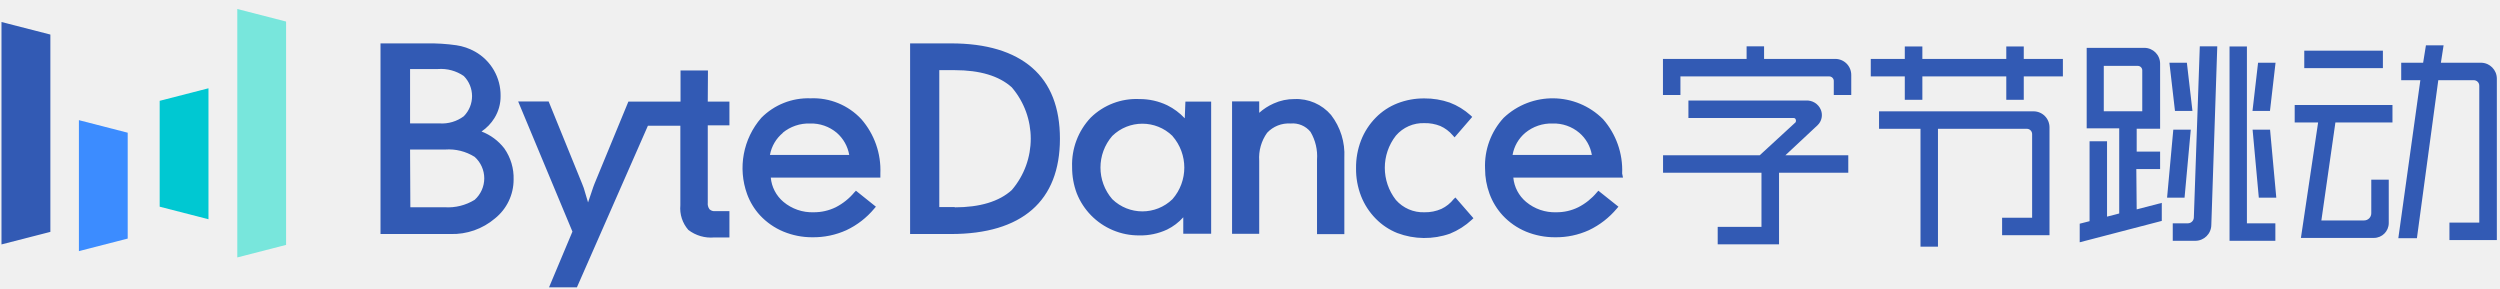
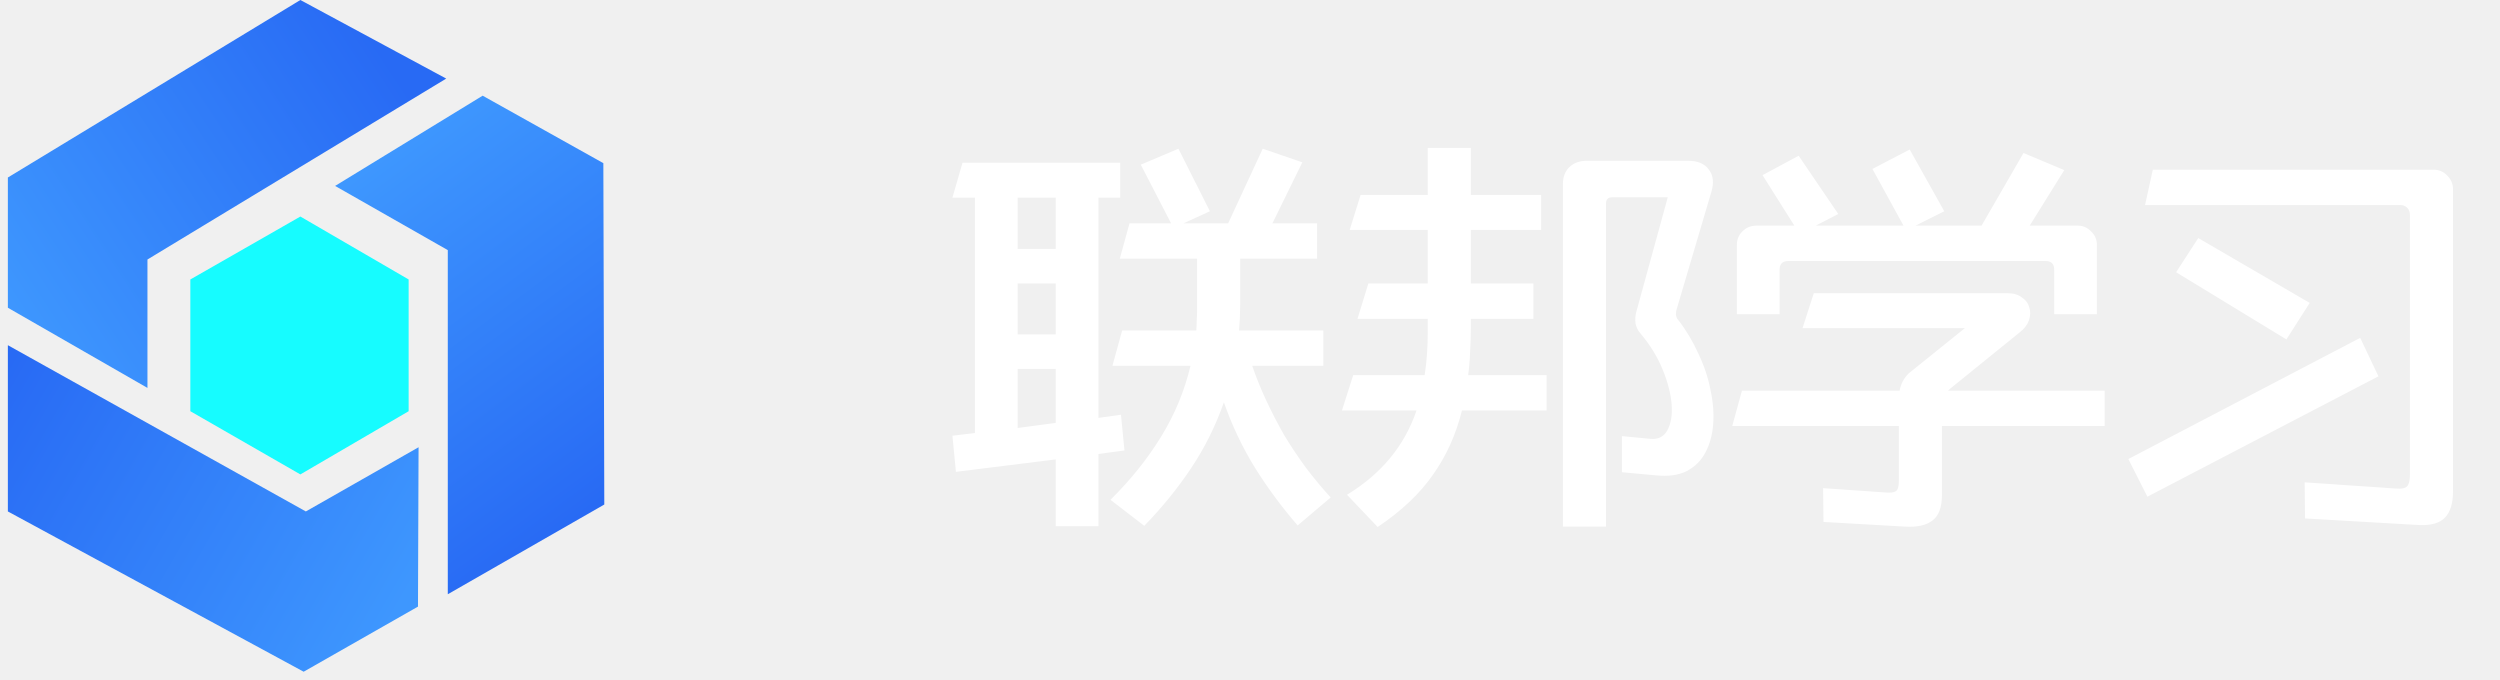
- <svg xmlns="http://www.w3.org/2000/svg" viewBox="0 0 8885 1024" width="208" height="24">
+ <svg xmlns="http://www.w3.org/2000/svg" width="103" height="28" viewBox="0 0 103 28" fill="none">
+   <path d="M46.328 18.56L45.256 18.704V21.68H43.496V18.928L39.384 19.44L39.24 17.952L40.168 17.84V8.144H39.24L39.656 6.704H46.152V8.144H45.256V17.216L46.184 17.088L46.328 18.56ZM48.552 6.128L49.848 8.704L48.76 9.2H50.6L52.024 6.128L53.656 6.688L52.424 9.2H54.264V10.656H51.096V12.512C51.096 12.896 51.08 13.264 51.048 13.616H54.52V15.072H51.592C51.752 15.541 51.944 16.016 52.168 16.496C52.392 16.976 52.637 17.451 52.904 17.92C53.181 18.379 53.48 18.827 53.8 19.264C54.131 19.701 54.472 20.112 54.824 20.496L53.464 21.648C52.824 20.912 52.243 20.128 51.72 19.296C51.197 18.453 50.765 17.547 50.424 16.576C50.083 17.547 49.635 18.448 49.08 19.28C48.525 20.112 47.88 20.907 47.144 21.664L45.752 20.592C46.573 19.781 47.267 18.917 47.832 18C48.397 17.083 48.803 16.107 49.048 15.072H45.832L46.232 13.616H49.288C49.299 13.477 49.304 13.344 49.304 13.216C49.315 13.077 49.32 12.939 49.32 12.8V10.656H46.136L46.536 9.2H48.248L47 6.784L48.552 6.128ZM41.928 17.632L43.496 17.424V15.2H41.928V17.632ZM41.928 10.256H43.496V8.144H41.928V10.256ZM41.928 13.776H43.496V11.68H41.928V13.776ZM66.424 8.128C66.253 8.128 66.168 8.213 66.168 8.384V21.696H64.392V7.584C64.392 7.285 64.483 7.051 64.664 6.88C64.845 6.709 65.085 6.624 65.384 6.624H69.544C69.949 6.624 70.237 6.747 70.408 6.992C70.589 7.227 70.621 7.536 70.504 7.92L69.08 12.736C69.059 12.789 69.048 12.864 69.048 12.96C69.059 13.056 69.091 13.131 69.144 13.184C69.475 13.611 69.752 14.075 69.976 14.576C70.211 15.067 70.376 15.563 70.472 16.064C70.579 16.555 70.616 17.024 70.584 17.472C70.552 17.909 70.445 18.299 70.264 18.64C70.093 18.971 69.837 19.227 69.496 19.408C69.155 19.579 68.728 19.637 68.216 19.584L66.824 19.456V17.968L67.992 18.08C68.312 18.112 68.547 17.995 68.696 17.728C68.845 17.451 68.904 17.099 68.872 16.672C68.84 16.235 68.717 15.755 68.504 15.232C68.291 14.709 67.987 14.213 67.592 13.744C67.485 13.627 67.416 13.488 67.384 13.328C67.363 13.168 67.373 13.008 67.416 12.848L68.712 8.128H66.424ZM60.6 6.096V8.032H63.496V9.472H60.6V11.68H63.176V13.136H60.6V13.44C60.6 13.803 60.589 14.155 60.568 14.496C60.557 14.827 60.531 15.147 60.488 15.456H63.72V16.912H60.232C59.987 17.904 59.587 18.789 59.032 19.568C58.488 20.347 57.731 21.061 56.76 21.712L55.496 20.384C56.915 19.52 57.869 18.363 58.36 16.912H55.288L55.752 15.456H58.696C58.739 15.179 58.771 14.891 58.792 14.592C58.813 14.293 58.824 13.979 58.824 13.648V13.136H55.928L56.376 11.68H58.824V9.472H55.608L56.056 8.032H58.824V6.096H60.6ZM80.008 20.384C80.008 20.896 79.88 21.248 79.624 21.44C79.368 21.643 78.984 21.728 78.472 21.696L75.128 21.504L75.112 20.112L77.656 20.288C77.88 20.309 78.029 20.293 78.104 20.24C78.189 20.187 78.232 20.053 78.232 19.84V17.552H71.368L71.768 16.096H78.264C78.317 15.808 78.445 15.568 78.648 15.376L80.952 13.52H74.264L74.728 12.08H82.712C82.957 12.08 83.155 12.139 83.304 12.256C83.464 12.363 83.565 12.501 83.608 12.672C83.661 12.832 83.656 13.008 83.592 13.2C83.528 13.381 83.4 13.547 83.208 13.696L80.344 16.016C80.323 16.037 80.307 16.053 80.296 16.064C80.285 16.064 80.275 16.075 80.264 16.096H86.712V17.552H80.008V20.384ZM74.104 6.416L75.736 8.816L74.808 9.296H78.424L77.144 6.96L78.68 6.16L80.104 8.704L78.92 9.296H81.64L83.368 6.304L85.048 7.008L83.624 9.296H85.608C85.821 9.296 86.003 9.376 86.152 9.536C86.312 9.685 86.392 9.867 86.392 10.08V12.944H84.632V11.104C84.632 10.869 84.509 10.752 84.264 10.752H73.688C73.443 10.752 73.32 10.869 73.32 11.104V12.944H71.56V10.08C71.56 9.867 71.635 9.685 71.784 9.536C71.944 9.376 72.136 9.296 72.36 9.296H73.928L72.616 7.216L74.104 6.416ZM88.376 8.448L88.696 6.992H100.264C100.488 6.992 100.675 7.072 100.824 7.232C100.984 7.392 101.064 7.579 101.064 7.792V20.24C101.064 20.731 100.957 21.088 100.744 21.312C100.531 21.547 100.173 21.653 99.672 21.632L94.968 21.36L94.952 19.872L98.712 20.128C98.947 20.149 99.101 20.117 99.176 20.032C99.251 19.947 99.288 19.797 99.288 19.584V8.848C99.288 8.731 99.251 8.635 99.176 8.56C99.101 8.485 99.005 8.448 98.888 8.448H88.376ZM97.992 15.504L88.472 20.464L87.688 18.912L97.24 13.92L97.992 15.504ZM90.568 9.808L95.16 12.48L94.2 13.984L89.656 11.216L90.568 9.808Z" fill="white" />
+   <path fill-rule="evenodd" clip-rule="evenodd" d="M12.375 8.921L7.842 11.514V16.942L12.375 19.546L16.836 16.942V11.514L12.375 8.921Z" fill="#16FCFF" />
+   <path fill-rule="evenodd" clip-rule="evenodd" d="M6.075 15.982V10.691L18.384 3.238L12.375 0L0.324 7.313V12.679L6.075 15.982Z" fill="url(#paint0_linear)" />
+   <path fill-rule="evenodd" clip-rule="evenodd" d="M17.245 18.426L12.601 21.072L0.324 14.222L0.324 21.072L12.511 27.675L17.221 24.992L17.245 18.426Z" fill="url(#paint1_linear)" />
+   <path fill-rule="evenodd" clip-rule="evenodd" d="M13.806 7.66L18.449 10.305V24.483L24.897 20.786L24.858 6.722L19.885 3.942L13.806 7.66Z" fill="url(#paint2_linear)" />
  <defs>
-     <style />
+     <linearGradient id="paint0_linear" x1="16" y1="2.5" x2="-8.03617e-06" y2="13" gradientUnits="userSpaceOnUse">
+       <stop stop-color="#286AF4" />
+       <stop offset="0.98" stop-color="#3E97FE" />
+     </linearGradient>
+     <linearGradient id="paint1_linear" x1="2.69141e-06" y1="15.5" x2="16.5" y2="25" gradientUnits="userSpaceOnUse">
+       <stop stop-color="#286AF4" />
+       <stop offset="1" stop-color="#3E97FE" />
+     </linearGradient>
+     <linearGradient id="paint2_linear" x1="25" y1="20.5" x2="15" y2="7" gradientUnits="userSpaceOnUse">
+       <stop stop-color="#286AF4" />
+       <stop offset="1" stop-color="#3E97FE" />
+     </linearGradient>
  </defs>
-   <path d="M1711.401 466.746a158.225 158.225 0 0045.915-47.897 145.333 145.333 0 0021.801-77.956 178.01 178.01 0 00-91.169-158.225 192.578 192.578 0 00-66.064-22.462 664.279 664.279 0 00-104.382-6.606H1352.34v677.492h248.402a233.208 233.208 0 00158.555-55.495 176.723 176.723 0 0066.065-137.744 182.999 182.999 0 00-33.033-110.988 185.972 185.972 0 00-80.929-60.12zm-63.091-54.173a129.486 129.486 0 01-85.884 25.435h-105.043V244.769h99.097a143.03 143.03 0 0191.83 24.774 101.74 101.74 0 010 143.03zm-190.927 118.255h124.862a173.42 173.42 0 01104.712 26.096 102.4 102.4 0 010 152.609 180.686 180.686 0 01-107.024 26.426h-121.559l-.99-205.13zm1058.684-281.104h-97.445v110.658H2233.31l-120.568 292.335c-1.982 4.955-5.946 15.526-11.561 33.033-3.303 9.91-6.937 21.47-11.231 33.032-3.964-13.543-7.267-25.435-10.57-35.345a202.62 202.62 0 00-10.57-31.05l-118.917-292.335h-108.346l192.909 462.451-83.242 198.194h99.097l252.367-574.431h115.282v282.756a116.637 116.637 0 0028.408 87.535 132.129 132.129 0 0092.16 26.757h53.843v-93.482h-50.87a25.105 25.105 0 01-19.82-6.606 33.032 33.032 0 01-6.276-23.783V444.945h76.966v-84.563h-76.966l.661-110.658zm364.676 99.097a234.265 234.265 0 00-175.07 69.367 271.855 271.855 0 00-50.54 270.865 225.94 225.94 0 0046.245 75.974 239.814 239.814 0 0082.911 57.476 266.57 266.57 0 00103.06 20.15 284.077 284.077 0 00120.568-25.105 289.363 289.363 0 0099.097-76.634l5.946-6.937-71.02-56.816-5.615 5.946a211.406 211.406 0 01-66.064 52.852 175.732 175.732 0 01-78.287 17.837A158.885 158.885 0 012784.29 716.8a127.835 127.835 0 01-44.924-86.214h389.45v-14.534a275.82 275.82 0 00-67.716-193.24 233.208 233.208 0 00-180.356-73.991zm-99.097 122.55a145.342 145.342 0 0197.115-33.033 140.717 140.717 0 0195.133 33.032 134.441 134.441 0 0144.263 78.617h-281.765a132.129 132.129 0 0146.245-78.617h-.99zm886.256-231.557c-66.065-57.146-162.519-86.214-288.041-86.214h-145.342v677.492h145.342c125.522 0 222.307-29.069 288.04-86.215C3733.637 687.732 3767 602.508 3767 492.511s-32.702-195.22-99.097-252.697zm-274.828 495.484h-54.834V248.733h54.834c89.517 0 157.894 20.48 202.818 61.11a280.741 280.741 0 010 365.006c-44.924 40.96-113.962 61.44-202.818 61.44v-.99zm817.548-315.458a217.815 217.815 0 00-62.1-46.245 226.238 226.238 0 00-99.097-22.132 231.292 231.292 0 00-173.09 66.065 242.49 242.49 0 00-66.064 175.731 260.658 260.658 0 0016.516 93.151 236.775 236.775 0 00128.297 131.04c29.63 12.519 61.506 18.828 93.68 18.596a222.01 222.01 0 0099.097-20.81 187.755 187.755 0 0057.476-43.602V830.1h99.097V360.38h-91.5l-2.312 59.459zm-43.603 63.092a170.678 170.678 0 010 224.289 153.6 153.6 0 01-214.049 0 171.503 171.503 0 010-224.62 153.27 153.27 0 01214.05 0v.33zm433.714-131.469a175.434 175.434 0 00-74.323 15.856 195.518 195.518 0 00-51.2 33.032v-40.63h-96.454v470.71h96.454V570.467a152.675 152.675 0 0128.078-99.097 104.844 104.844 0 0183.571-33.032 81.26 81.26 0 0170.69 29.73c17.672 29.893 25.765 64.478 23.122 99.096v264.258h97.115V559.897a228.583 228.583 0 00-47.236-151.949 161.924 161.924 0 00-129.817-56.485zm565.842 355.427a124.528 124.528 0 01-43.932 35.015 142.303 142.303 0 01-60.12 11.891 128.826 128.826 0 01-101.408-43.602 185.542 185.542 0 010-228.914 127.538 127.538 0 01101.079-44.263 144.087 144.087 0 0156.815 10.24 123.885 123.885 0 0143.933 33.032l6.606 7.267 62.762-72.67-5.946-5.616a235.19 235.19 0 00-73.992-45.255 267.693 267.693 0 00-90.178-14.864 257.321 257.321 0 00-95.794 17.507 220.325 220.325 0 00-76.965 50.87 238.427 238.427 0 00-52.191 80.598 263.96 263.96 0 00-17.838 99.097 263.928 263.928 0 0017.838 99.097 238.823 238.823 0 0052.19 80.268 222.803 222.803 0 0076.966 51.2 273.177 273.177 0 00186.963 1.982 252.697 252.697 0 0077.295-49.218l5.946-5.615-64.083-73.662-5.946 5.615zm598.545-90.838a274.498 274.498 0 00-68.046-193.24 253.324 253.324 0 00-353.115-4.624 250.98 250.98 0 00-66.065 180.687 257.817 257.817 0 0016.186 90.178 231.11 231.11 0 0046.575 75.974 238.328 238.328 0 0082.581 57.476 269.543 269.543 0 00103.391 20.15 281.435 281.435 0 00120.238-25.105 293.59 293.59 0 0099.096-76.634l5.946-6.937-71.35-56.816-5.285 5.946a209.127 209.127 0 01-66.064 52.852 173.122 173.122 0 01-77.956 17.837 158.885 158.885 0 01-107.686-36.996 128.264 128.264 0 01-45.254-86.214h389.78l-2.972-14.534zM5420.924 471.37a145.342 145.342 0 0197.115-33.032 140.057 140.057 0 0194.802 33.032 132.063 132.063 0 0144.594 78.617H5375.67a132.228 132.228 0 0145.254-78.617zM179.034 823.494L5.286 868.088V77.626l173.75 44.593v701.275z" fill="#325AB4" />
-   <path d="M1016.733 869.74l-173.42 44.593V31.38l173.42 44.593V869.74z" fill="#78E6DC" />
-   <path d="M453.863 847.277l-173.42 44.594V426.446l173.42 44.594v376.237z" fill="#3C8CFF" />
-   <path d="M567.494 357.74l173.42-44.594V778.57l-173.42-44.593V357.739z" fill="#00C8D2" />
-   <path d="M8468.81 179.365h-279.453v62.1h279.453v-62.1zm348.821 42.942h-142.7l9.58-61.77h-62.761l-9.91 61.77h-77.956v62.1h68.046l-78.286 561.55h66.064l75.975-561.55h126.183a19.489 19.489 0 0119.489 19.82v486.235H8705.32v62.1h168.465v-573.44a56.716 56.716 0 00-56.155-56.815zm-662.297 212.398h83.241l-61.11 410.26h259.304a52.852 52.852 0 0052.852-52.521V637.853h-62.101V757.43a25.633 25.633 0 01-7.564 18.101 25.765 25.765 0 01-18.201 7.334h-151.618l49.878-348.16h202.819v-62.101h-347.5v62.1zm-363.355-40.96l-19.819-171.438h-62.1l19.819 171.438h62.1zm-5.945 66.394h-62.101L7701.8 701.935h62.1l22.133-241.796zm301.254-237.832h-62.1l-19.82 171.438h62.1l19.82-171.438zm-81.59 237.832l22.132 241.796h62.1L8067.8 460.14h-62.1z" fill="#325AB4" />
-   <path d="M7985.548 164.5h-61.77v690.705h162.85v-62.1h-101.08V164.5zm-188.614 607.134a21.438 21.438 0 01-21.14 21.47h-53.843v62.101h80.268a56.915 56.915 0 0056.816-56.485l21.14-634.55h-62.1l-21.14 607.464zm-204.47-171.438h84.563v-62.1h-83.241v-81.26h83.241V225.61a56.155 56.155 0 00-56.155-56.155h-204.8v286.06h115.613V758.09l-43.272 11.231V501.43h-62.1v284.077l-35.015 8.919v66.064l291.675-75.974v-64.082l-89.187 23.122-1.321-143.36zm21.141-351.463v146.002h-136.753V233.538h120.898a15.922 15.922 0 0115.855 15.195zm-386.147 146.333h-549.326v62.1h147.323v418.85h62.101v-418.85h315.789a18.828 18.828 0 0118.828 18.829v297.29h-106.694v62.1h168.464V452.213a57.146 57.146 0 00-16.417-40.3 56.584 56.584 0 00-40.068-16.846zM7192.444 164.5h-62.1v44.263h-298.282V164.5h-62.431v44.263h-120.898v62.1h120.898v83.242h62.43v-83.241h298.282v83.24h62.1v-83.24h139.067v-62.101h-139.066V164.5zm-669.234 44.263h-253.687V164.17h-62.101v44.594h-297.29v128.165h62.1v-66.064h528.516a16.318 16.318 0 0115.261 9.91 16.372 16.372 0 011.256 6.275v49.879h62.1V266.57a57.047 57.047 0 00-16.054-40.596 56.948 56.948 0 00-40.1-17.21zm-63.422 235.52a49.714 49.714 0 0011.562-54.503 53.48 53.48 0 00-53.182-33.033H6000.64v62.101h373.925a7.234 7.234 0 016.937 3.964 12.288 12.288 0 010 11.23l-127.505 117.265h-343.535v62.101h349.812v192.248h-155.582v62.1h218.013V613.41h246.09v-62.1h-223.629c21.471-20.48 76.635-72.01 114.622-107.025z" fill="#325AB4" />
</svg>
